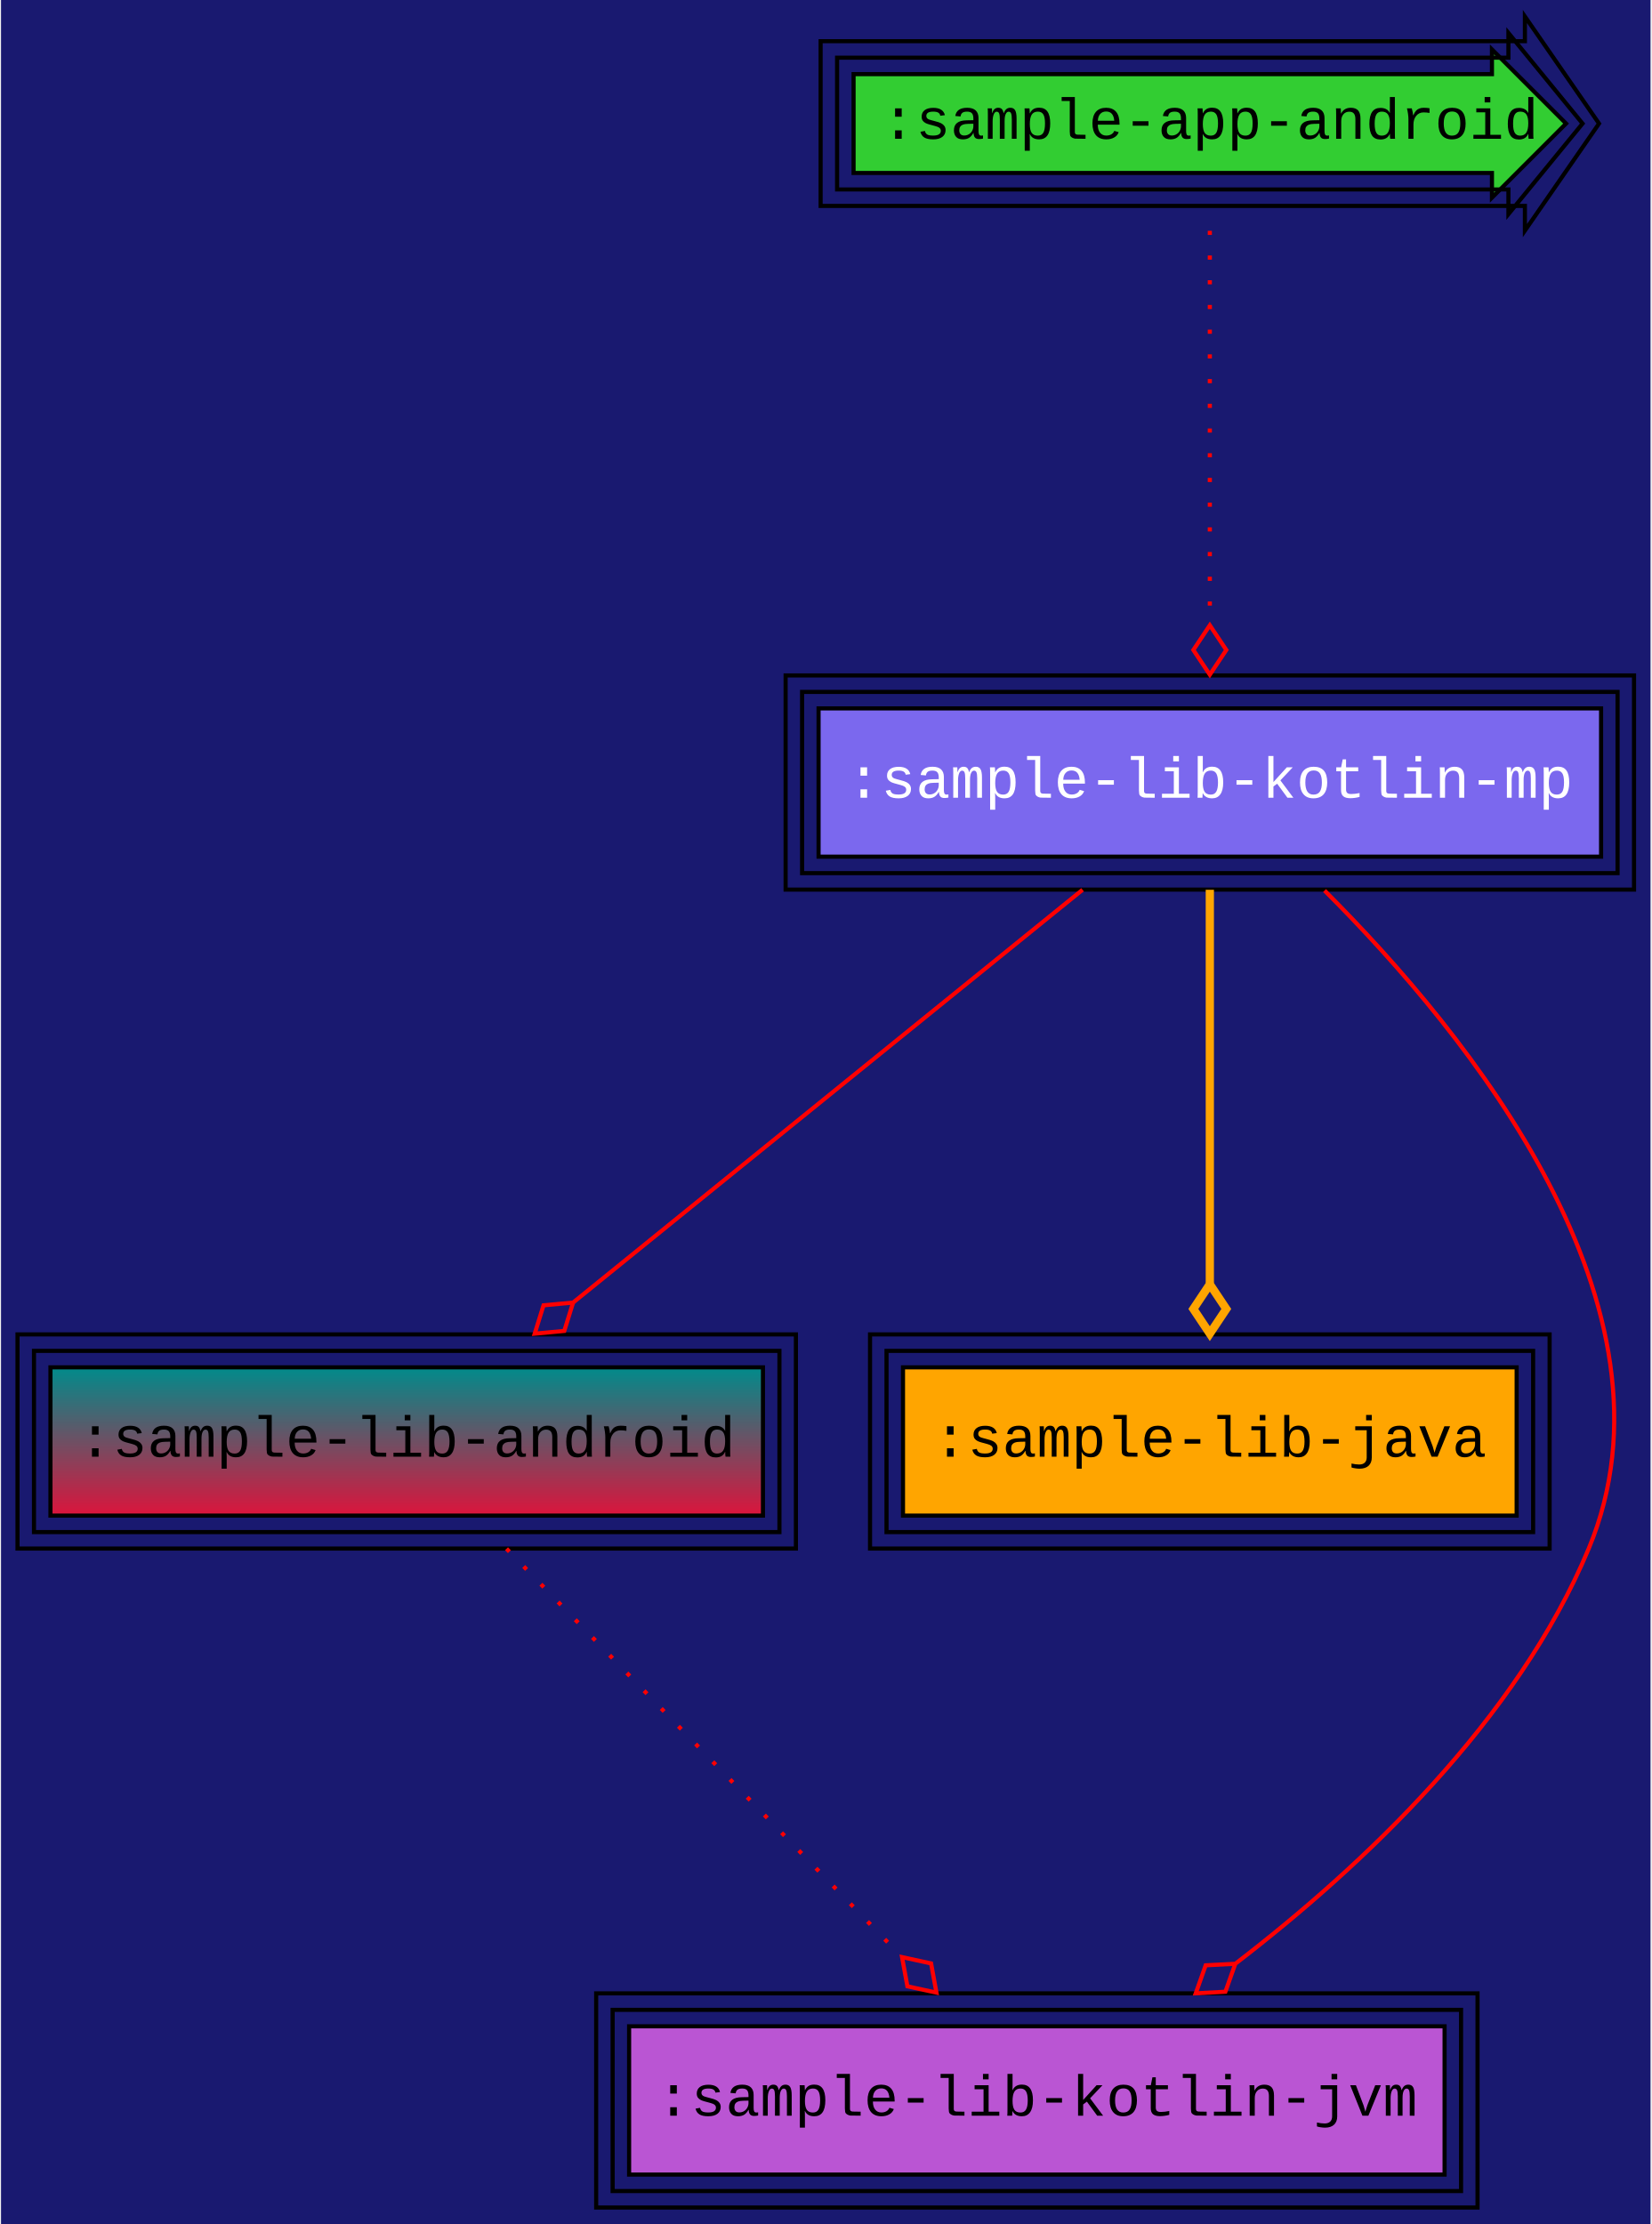
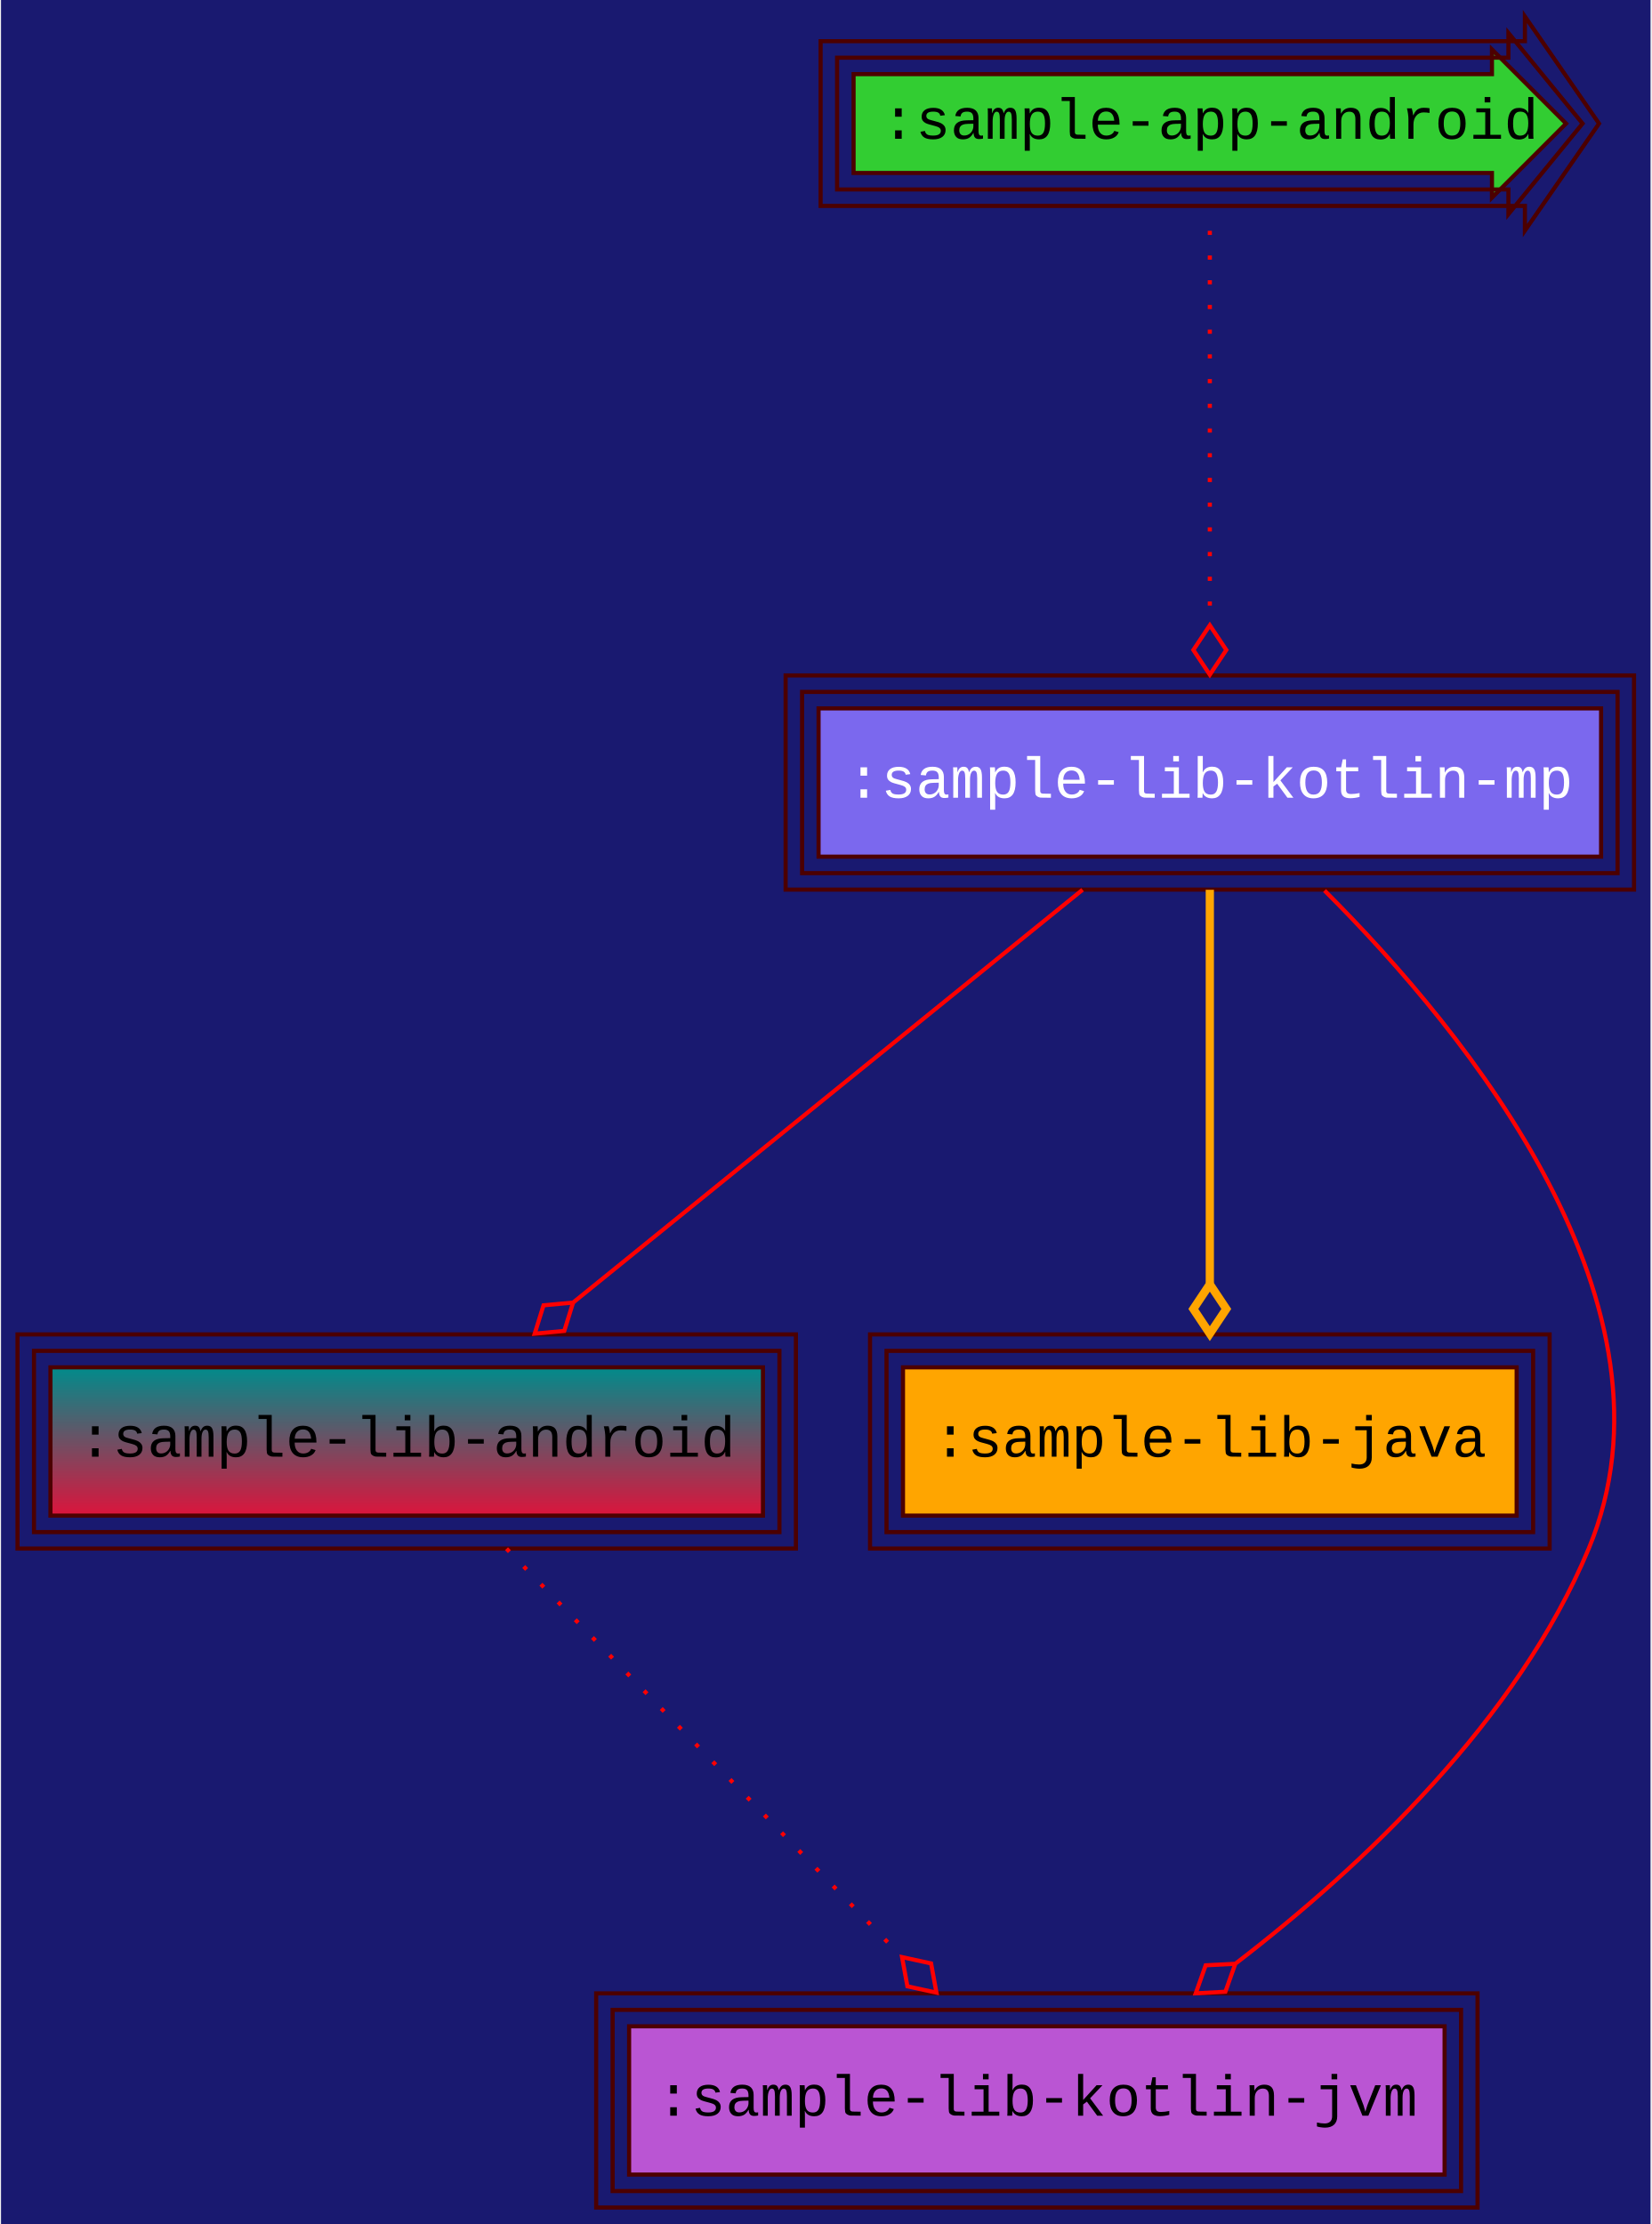
<svg xmlns="http://www.w3.org/2000/svg" width="401pt" height="540pt" viewBox="0.00 0.00 400.50 540.00">
  <g id="graph0" class="graph" transform="scale(1 1) rotate(0) translate(4 536)">
    <polygon fill="MidnightBlue" stroke="transparent" points="-4,4 -4,-536 396.5,-536 396.5,4 -4,4" />
    <g id="node1" class="node">
-       <polygon fill="limegreen" stroke="black" points="358,-518 203,-518 203,-494 358,-494 358,-488 376,-506 358,-524 358,-518" />
-       <polygon fill="none" stroke="black" points="362,-522 199,-522 199,-490 362,-490 362,-484 380,-506 362,-528 362,-522" />
-       <polygon fill="none" stroke="black" points="366,-526 195,-526 195,-486 366,-486 366,-480 384,-506 366,-532 366,-526" />
+       <polygon fill="limegreen" stroke="#4c0000" points="358,-518 203,-518 203,-494 358,-494 358,-488 376,-506 358,-524 358,-518" />
+       <polygon fill="none" stroke="#4c0000" points="362,-522 199,-522 199,-490 362,-490 362,-484 380,-506 362,-528 362,-522" />
+       <polygon fill="none" stroke="#4c0000" points="366,-526 195,-526 195,-486 366,-486 366,-480 384,-506 366,-532 366,-526" />
      <text text-anchor="middle" x="289.5" y="-502.3" font-family="Courier New" font-size="14.00">:sample-app-android</text>
    </g>
    <g id="node5" class="node">
-       <polygon fill="mediumslateblue" stroke="black" points="384.5,-364 194.5,-364 194.5,-328 384.5,-328 384.5,-364" />
-       <polygon fill="none" stroke="black" points="388.5,-368 190.5,-368 190.5,-324 388.5,-324 388.5,-368" />
-       <polygon fill="none" stroke="black" points="392.5,-372 186.5,-372 186.5,-320 392.5,-320 392.5,-372" />
+       <polygon fill="mediumslateblue" stroke="#4c0000" points="384.5,-364 194.5,-364 194.5,-328 384.5,-328 384.5,-364" />
+       <polygon fill="none" stroke="#4c0000" points="388.5,-368 190.5,-368 190.5,-324 388.5,-324 388.5,-368" />
+       <polygon fill="none" stroke="#4c0000" points="392.5,-372 186.5,-372 186.5,-320 392.5,-320 392.5,-372" />
      <text text-anchor="middle" x="289.5" y="-342.3" font-family="Courier New" font-size="14.00" fill="white">:sample-lib-kotlin-mp</text>
    </g>
    <g id="edge1" class="edge">
      <path fill="none" stroke="red" stroke-dasharray="1,5" d="M289.5,-479.96C289.5,-454.27 289.5,-413.98 289.5,-384.48" />
      <polygon fill="none" stroke="red" points="289.5,-384.18 285.5,-378.18 289.5,-372.18 293.5,-378.18 289.5,-384.18" />
    </g>
    <g id="node2" class="node">
      <defs>
        <linearGradient id="l_0" gradientUnits="userSpaceOnUse" x1="94.5" y1="-168" x2="94.5" y2="-204">
          <stop offset="0" style="stop-color:crimson;stop-opacity:1.;" />
          <stop offset="1" style="stop-color:#008b8b;stop-opacity:1.;" />
        </linearGradient>
      </defs>
-       <polygon fill="url(#l_0)" stroke="black" points="181,-204 8,-204 8,-168 181,-168 181,-204" />
-       <polygon fill="none" stroke="black" points="185,-208 4,-208 4,-164 185,-164 185,-208" />
-       <polygon fill="none" stroke="black" points="189,-212 0,-212 0,-160 189,-160 189,-212" />
+       <polygon fill="url(#l_0)" stroke="#4c0000" points="181,-204 8,-204 8,-168 181,-168 181,-204" />
+       <polygon fill="none" stroke="#4c0000" points="185,-208 4,-208 4,-164 185,-164 185,-208" />
+       <polygon fill="none" stroke="#4c0000" points="189,-212 0,-212 0,-160 189,-160 189,-212" />
      <text text-anchor="middle" x="94.5" y="-182.3" font-family="Courier New" font-size="14.00">:sample-lib-android</text>
    </g>
    <g id="node4" class="node">
-       <polygon fill="mediumorchid" stroke="black" points="346.5,-44 148.5,-44 148.5,-8 346.5,-8 346.5,-44" />
-       <polygon fill="none" stroke="black" points="350.5,-48 144.5,-48 144.5,-4 350.5,-4 350.5,-48" />
-       <polygon fill="none" stroke="black" points="354.5,-52 140.5,-52 140.5,0 354.5,0 354.5,-52" />
+       <polygon fill="mediumorchid" stroke="#4c0000" points="346.5,-44 148.5,-44 148.5,-8 346.5,-8 346.5,-44" />
+       <polygon fill="none" stroke="#4c0000" points="350.5,-48 144.5,-48 144.5,-4 350.5,-4 350.5,-48" />
+       <polygon fill="none" stroke="#4c0000" points="354.5,-52 140.5,-52 140.5,0 354.5,0 354.5,-52" />
      <text text-anchor="middle" x="247.5" y="-22.3" font-family="Courier New" font-size="14.00">:sample-lib-kotlin-jvm</text>
    </g>
    <g id="edge2" class="edge">
      <path fill="none" stroke="red" stroke-dasharray="1,5" d="M118.74,-159.96C144.63,-133.23 185.81,-90.71 214.61,-60.97" />
      <polygon fill="none" stroke="red" points="214.77,-60.8 216.07,-53.71 223.12,-52.18 221.82,-59.27 214.77,-60.8" />
    </g>
    <g id="node3" class="node">
-       <polygon fill="orange" stroke="black" points="364,-204 215,-204 215,-168 364,-168 364,-204" />
-       <polygon fill="none" stroke="black" points="368,-208 211,-208 211,-164 368,-164 368,-208" />
-       <polygon fill="none" stroke="black" points="372,-212 207,-212 207,-160 372,-160 372,-212" />
+       <polygon fill="orange" stroke="#4c0000" points="364,-204 215,-204 215,-168 364,-168 364,-204" />
+       <polygon fill="none" stroke="#4c0000" points="368,-208 211,-208 211,-164 368,-164 368,-208" />
+       <polygon fill="none" stroke="#4c0000" points="372,-212 207,-212 207,-160 372,-160 372,-212" />
      <text text-anchor="middle" x="289.5" y="-182.3" font-family="Courier New" font-size="14.00">:sample-lib-java</text>
    </g>
    <g id="edge3" class="edge">
      <path fill="none" stroke="red" d="M258.6,-319.96C225.18,-292.89 171.77,-249.6 135.01,-219.82" />
      <polygon fill="none" stroke="red" points="134.9,-219.73 127.72,-219.06 125.58,-212.18 132.76,-212.85 134.9,-219.73" />
    </g>
    <g id="edge4" class="edge">
      <path fill="none" stroke="orange" stroke-width="2" d="M289.5,-319.96C289.5,-294.27 289.5,-253.98 289.5,-224.48" />
      <polygon fill="none" stroke="orange" stroke-width="2" points="289.5,-224.18 285.5,-218.18 289.5,-212.18 293.5,-218.18 289.5,-224.18" />
    </g>
    <g id="edge5" class="edge">
      <path fill="none" stroke="red" d="M317.35,-319.77C352.58,-284.61 405.91,-218.61 381.5,-160 364.16,-118.36 326.75,-83.06 295.85,-59.31" />
      <polygon fill="none" stroke="red" points="295.69,-59.19 288.49,-58.81 286.08,-52.01 293.28,-52.4 295.69,-59.19" />
    </g>
  </g>
</svg>
